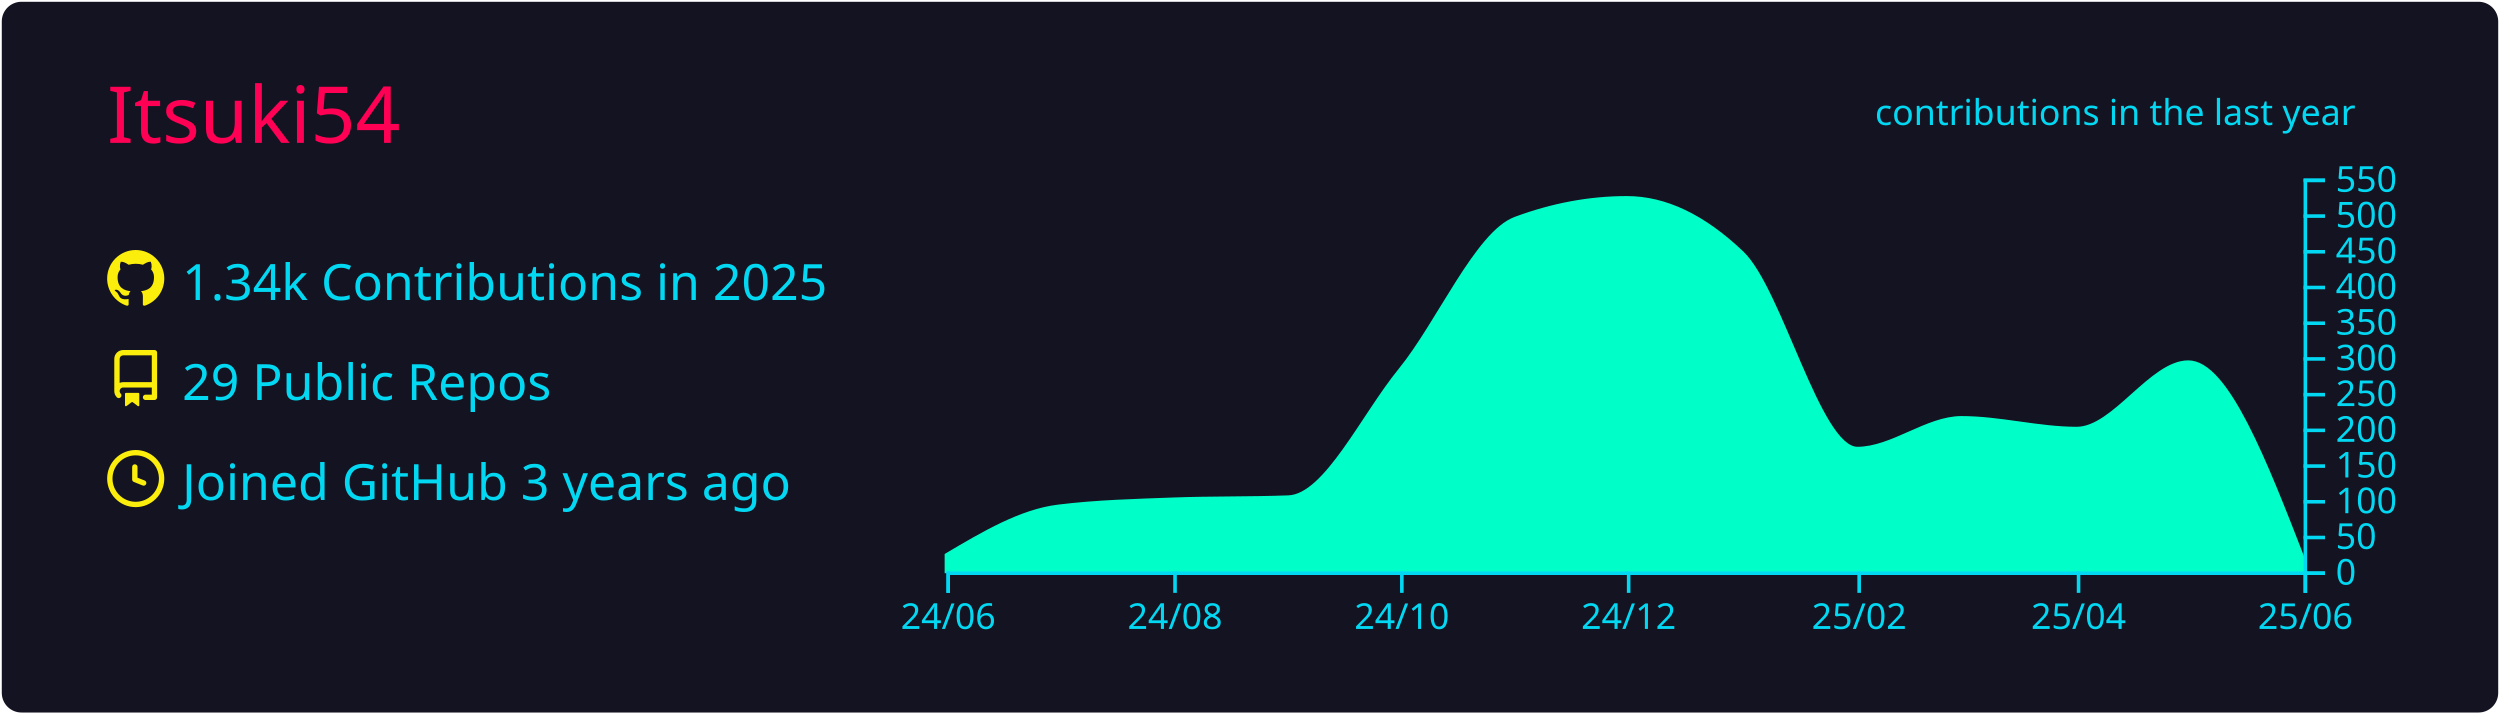
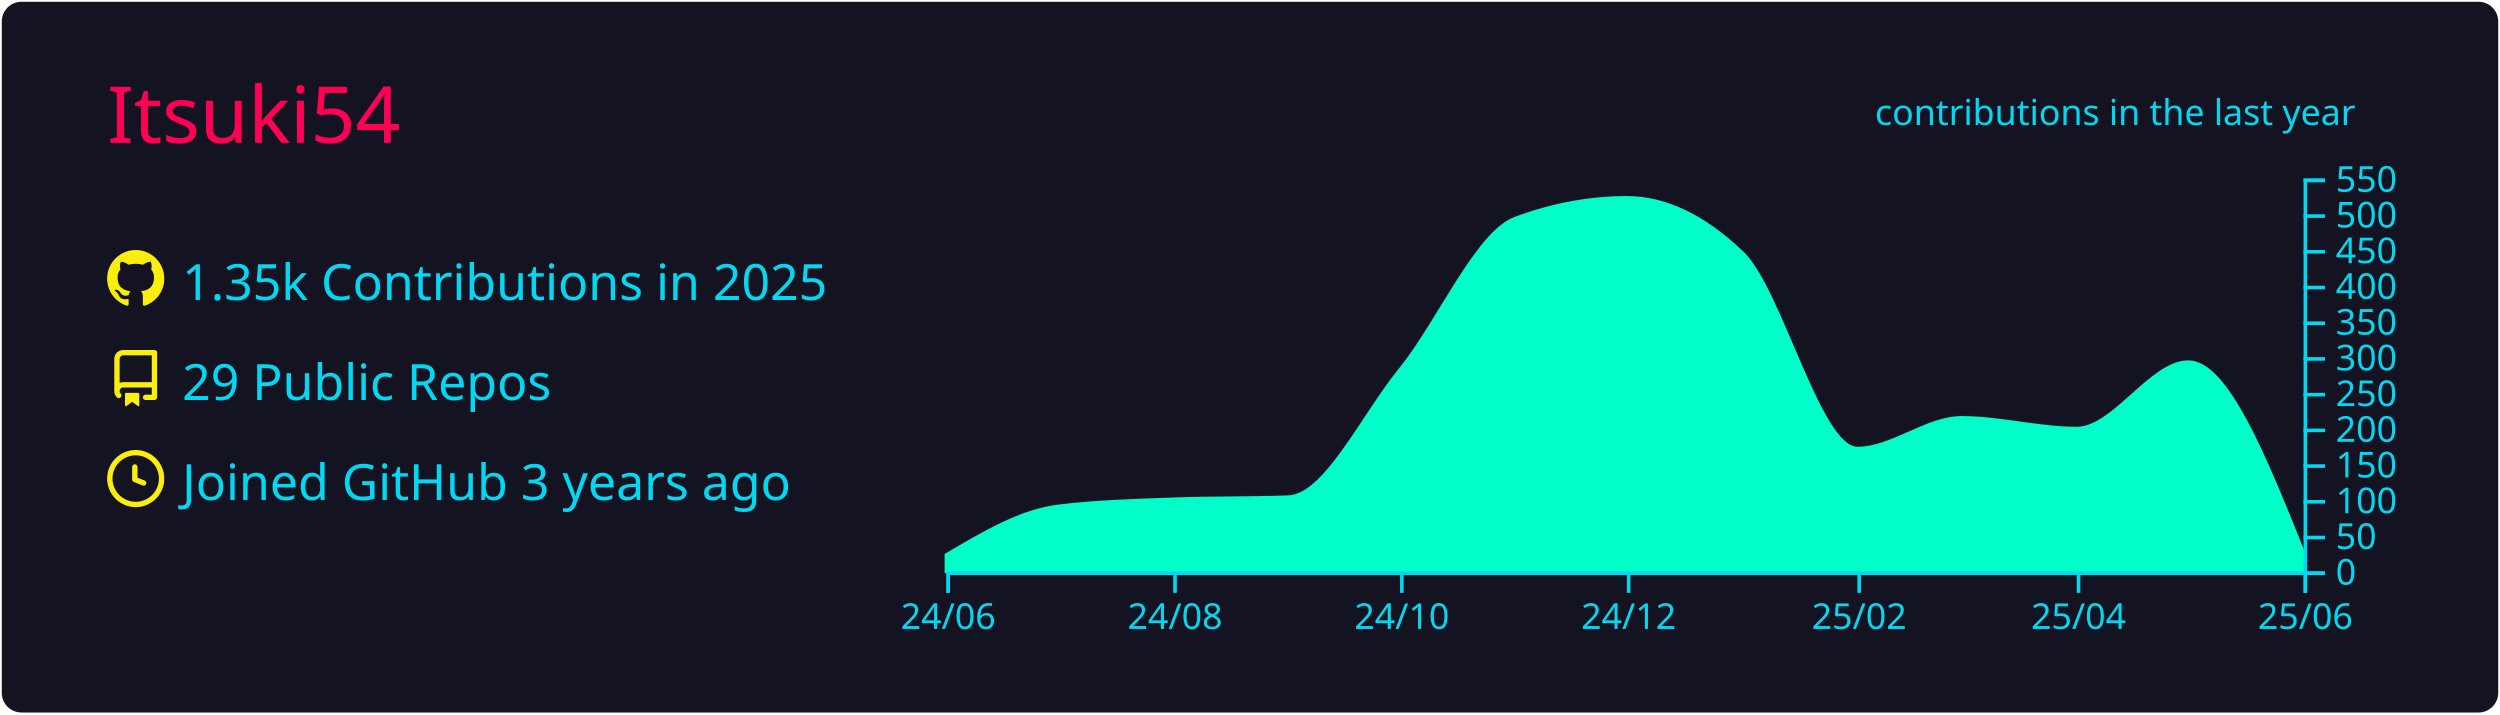
<svg xmlns="http://www.w3.org/2000/svg" width="700" height="200" viewBox="0 0 700 200">
  <style>* {
          font-family: 'Segoe UI', Ubuntu, "Helvetica Neue", Sans-Serif
        }</style>
  <rect x="1" y="1" rx="5" ry="5" height="99%" width="99.714%" stroke="#141321" stroke-width="1" fill="#141321" stroke-opacity="1" />
  <text x="30" y="40" style="font-size: 22px; fill: #ff0055;">Itsuki54</text>
  <g transform="translate(0,40)">
    <g transform="translate(30,30)">
      <g transform="translate(0,0)" width="14" height="14" fill="#fcee0c">
        <path fill-rule="evenodd" d="M8 0C3.58 0 0 3.58 0 8c0 3.54 2.29 6.53 5.47 7.59.4.07.55-.17.55-.38 0-.19-.01-.82-.01-1.49-2.01.37-2.53-.49-2.69-.94-.09-.23-.48-.94-.82-1.13-.28-.15-.68-.52-.01-.53.63-.01 1.08.58 1.23.82.72 1.21 1.87.87 2.33.66.07-.52.28-.87.51-1.07-1.78-.2-3.64-.89-3.64-3.95 0-.87.31-1.59.82-2.15-.08-.2-.36-1.02.08-2.12 0 0 .67-.21 2.2.82.64-.18 1.32-.27 2-.27.68 0 1.36.09 2 .27 1.53-1.04 2.2-.82 2.2-.82.44 1.1.16 1.92.08 2.12.51.56.82 1.27.82 2.15 0 3.07-1.87 3.75-3.65 3.95.29.25.54.73.54 1.48 0 1.07-.01 1.93-.01 2.2 0 .21.15.46.55.38A8.013 8.013 0 0016 8c0-4.42-3.58-8-8-8z" />
      </g>
      <g transform="translate(0,28)" width="14" height="14" fill="#fcee0c">
        <path fill-rule="evenodd" d="M2 2.5A2.5 2.5 0 014.5 0h8.75a.75.75 0 01.75.75v12.5a.75.75 0 01-.75.75h-2.5a.75.75 0 110-1.5h1.75v-2h-8a1 1 0 00-.714 1.7.75.75 0 01-1.072 1.05A2.495 2.495 0 012 11.5v-9zm10.5-1V9h-8c-.356 0-.694.074-1 .208V2.5a1 1 0 011-1h8zM5 12.25v3.25a.25.25 0 00.4.2l1.45-1.087a.25.25 0 01.3 0L8.6 15.7a.25.25 0 00.4-.2v-3.25a.25.25 0 00-.25-.25h-3.5a.25.25 0 00-.25.25z" />
      </g>
      <g transform="translate(0,56)" width="14" height="14" fill="#fcee0c">
        <path fill-rule="evenodd" d="M1.5 8a6.5 6.5 0 1113 0 6.5 6.5 0 01-13 0zM8 0a8 8 0 100 16A8 8 0 008 0zm.5 4.75a.75.75 0 00-1.5 0v3.5a.75.75 0 00.471.696l2.5 1a.75.75 0 00.557-1.392L8.5 7.742V4.75z" />
      </g>
-       <text x="21" y="14" style="fill: #03d8f3; font-size: 14px;">1.34k Contributions in 2025</text>
+       <text x="21" y="14" style="fill: #03d8f3; font-size: 14px;">1.35k Contributions in 2025</text>
      <text x="21" y="42" style="fill: #03d8f3; font-size: 14px;">29 Public Repos</text>
      <text x="21" y="70" style="fill: #03d8f3; font-size: 14px;">Joined GitHub 3 years ago</text>
    </g>
    <g color="#00ffc8" transform="translate(295,10)">
-       <path transform="translate(-30,0)" stroke="#00ffc8" fill="#00ffc8" opacity="1" d="M0,105.4C10.411,99.245,20.822,93.09,31.233,91.8C41.991,90.467,52.749,90.2,63.507,89.8C74.265,89.4,85.023,89.6,95.781,89.2C106.192,88.813,116.603,66.357,127.014,53.6C137.772,40.418,148.53,15.196,159.288,11.2C169.699,7.333,180.11,5.4,190.521,5.4C201.279,5.4,212.037,10.533,222.795,20.8C233.553,31.067,244.311,75.6,255.068,75.6C264.785,75.6,274.502,67,284.219,67C294.977,67,305.735,70,316.493,70C326.904,70,337.315,51.4,347.726,51.4C358.484,51.4,369.242,79.1,380,106.8L380,110C369.242,110,358.484,110,347.726,110C337.315,110,326.904,110,316.493,110C305.735,110,294.977,110,284.219,110C274.502,110,264.785,110,255.068,110C244.311,110,233.553,110,222.795,110C212.037,110,201.279,110,190.521,110C180.11,110,169.699,110,159.288,110C148.53,110,137.772,110,127.014,110C116.603,110,106.192,110,95.781,110C85.023,110,74.265,110,63.507,110C52.749,110,41.991,110,31.233,110C20.822,110,10.411,110,0,110Z" />
+       <path transform="translate(-30,0)" stroke="#00ffc8" fill="#00ffc8" opacity="1" d="M0,105.4C10.411,99.245,20.822,93.09,31.233,91.8C41.991,90.467,52.749,90.2,63.507,89.8C74.265,89.4,85.023,89.6,95.781,89.2C106.192,88.813,116.603,66.357,127.014,53.6C137.772,40.418,148.53,15.196,159.288,11.2C169.699,7.333,180.11,5.4,190.521,5.4C201.279,5.4,212.037,10.533,222.795,20.8C233.553,31.067,244.311,75.6,255.068,75.6C264.785,75.6,274.502,67,284.219,67C294.977,67,305.735,70,316.493,70C326.904,70,337.315,51.4,347.726,51.4C358.484,51.4,369.242,78.2,380,105L380,110C369.242,110,358.484,110,347.726,110C337.315,110,326.904,110,316.493,110C305.735,110,294.977,110,284.219,110C274.502,110,264.785,110,255.068,110C244.311,110,233.553,110,222.795,110C212.037,110,201.279,110,190.521,110C180.11,110,169.699,110,159.288,110C148.53,110,137.772,110,127.014,110C116.603,110,106.192,110,95.781,110C85.023,110,74.265,110,63.507,110C52.749,110,41.991,110,31.233,110C20.822,110,10.411,110,0,110Z" />
      <g color="#03d8f3" transform="translate(-30,110)" fill="none" font-size="10" font-family="sans-serif" text-anchor="middle">
        <path class="domain" stroke="currentColor" d="M0.5,6V0.5H380.5V6" />
        <g class="tick" opacity="1" transform="translate(0.5,0)">
          <line stroke="currentColor" y2="6" />
          <text fill="currentColor" y="9" dy="0.71em">24/06</text>
        </g>
        <g class="tick" opacity="1" transform="translate(64.00685,0)">
          <line stroke="currentColor" y2="6" />
          <text fill="currentColor" y="9" dy="0.71em">24/08</text>
        </g>
        <g class="tick" opacity="1" transform="translate(127.5137,0)">
          <line stroke="currentColor" y2="6" />
          <text fill="currentColor" y="9" dy="0.71em">24/10</text>
        </g>
        <g class="tick" opacity="1" transform="translate(191.0205,0)">
          <line stroke="currentColor" y2="6" />
          <text fill="currentColor" y="9" dy="0.71em">24/12</text>
        </g>
        <g class="tick" opacity="1" transform="translate(255.5685,0)">
          <line stroke="currentColor" y2="6" />
          <text fill="currentColor" y="9" dy="0.71em">25/02</text>
        </g>
        <g class="tick" opacity="1" transform="translate(316.9932,0)">
          <line stroke="currentColor" y2="6" />
          <text fill="currentColor" y="9" dy="0.71em">25/04</text>
        </g>
        <g class="tick" opacity="1" transform="translate(380.5,0)">
          <line stroke="currentColor" y2="6" />
          <text fill="currentColor" y="9" dy="0.71em">25/06</text>
        </g>
      </g>
      <g color="#03d8f3" transform="translate(350,0)" fill="none" font-size="10" font-family="sans-serif" text-anchor="start">
        <path class="domain" stroke="currentColor" d="M6,110.5H0.5V0.5H6" />
        <g class="tick" opacity="1" transform="translate(0,110.5)">
          <line stroke="currentColor" x2="6" />
          <text fill="currentColor" x="9" dy="0.32em">0</text>
        </g>
        <g class="tick" opacity="1" transform="translate(0,100.5)">
          <line stroke="currentColor" x2="6" />
          <text fill="currentColor" x="9" dy="0.32em">50</text>
        </g>
        <g class="tick" opacity="1" transform="translate(0,90.5)">
          <line stroke="currentColor" x2="6" />
          <text fill="currentColor" x="9" dy="0.32em">100</text>
        </g>
        <g class="tick" opacity="1" transform="translate(0,80.5)">
          <line stroke="currentColor" x2="6" />
          <text fill="currentColor" x="9" dy="0.32em">150</text>
        </g>
        <g class="tick" opacity="1" transform="translate(0,70.5)">
          <line stroke="currentColor" x2="6" />
          <text fill="currentColor" x="9" dy="0.32em">200</text>
        </g>
        <g class="tick" opacity="1" transform="translate(0,60.5)">
          <line stroke="currentColor" x2="6" />
          <text fill="currentColor" x="9" dy="0.32em">250</text>
        </g>
        <g class="tick" opacity="1" transform="translate(0,50.5)">
          <line stroke="currentColor" x2="6" />
          <text fill="currentColor" x="9" dy="0.32em">300</text>
        </g>
        <g class="tick" opacity="1" transform="translate(0,40.5)">
          <line stroke="currentColor" x2="6" />
          <text fill="currentColor" x="9" dy="0.32em">350</text>
        </g>
        <g class="tick" opacity="1" transform="translate(0,30.5)">
          <line stroke="currentColor" x2="6" />
          <text fill="currentColor" x="9" dy="0.32em">400</text>
        </g>
        <g class="tick" opacity="1" transform="translate(0,20.5)">
          <line stroke="currentColor" x2="6" />
          <text fill="currentColor" x="9" dy="0.32em">450</text>
        </g>
        <g class="tick" opacity="1" transform="translate(0,10.5)">
          <line stroke="currentColor" x2="6" />
          <text fill="currentColor" x="9" dy="0.32em">500</text>
        </g>
        <g class="tick" opacity="1" transform="translate(0,0.5)">
          <line stroke="currentColor" x2="6" />
          <text fill="currentColor" x="9" dy="0.32em">550</text>
        </g>
      </g>
      <g>
        <text y="-15" x="230" style="fill: #03d8f3; font-size: 10px;">contributions in the last year</text>
      </g>
    </g>
  </g>
</svg>
